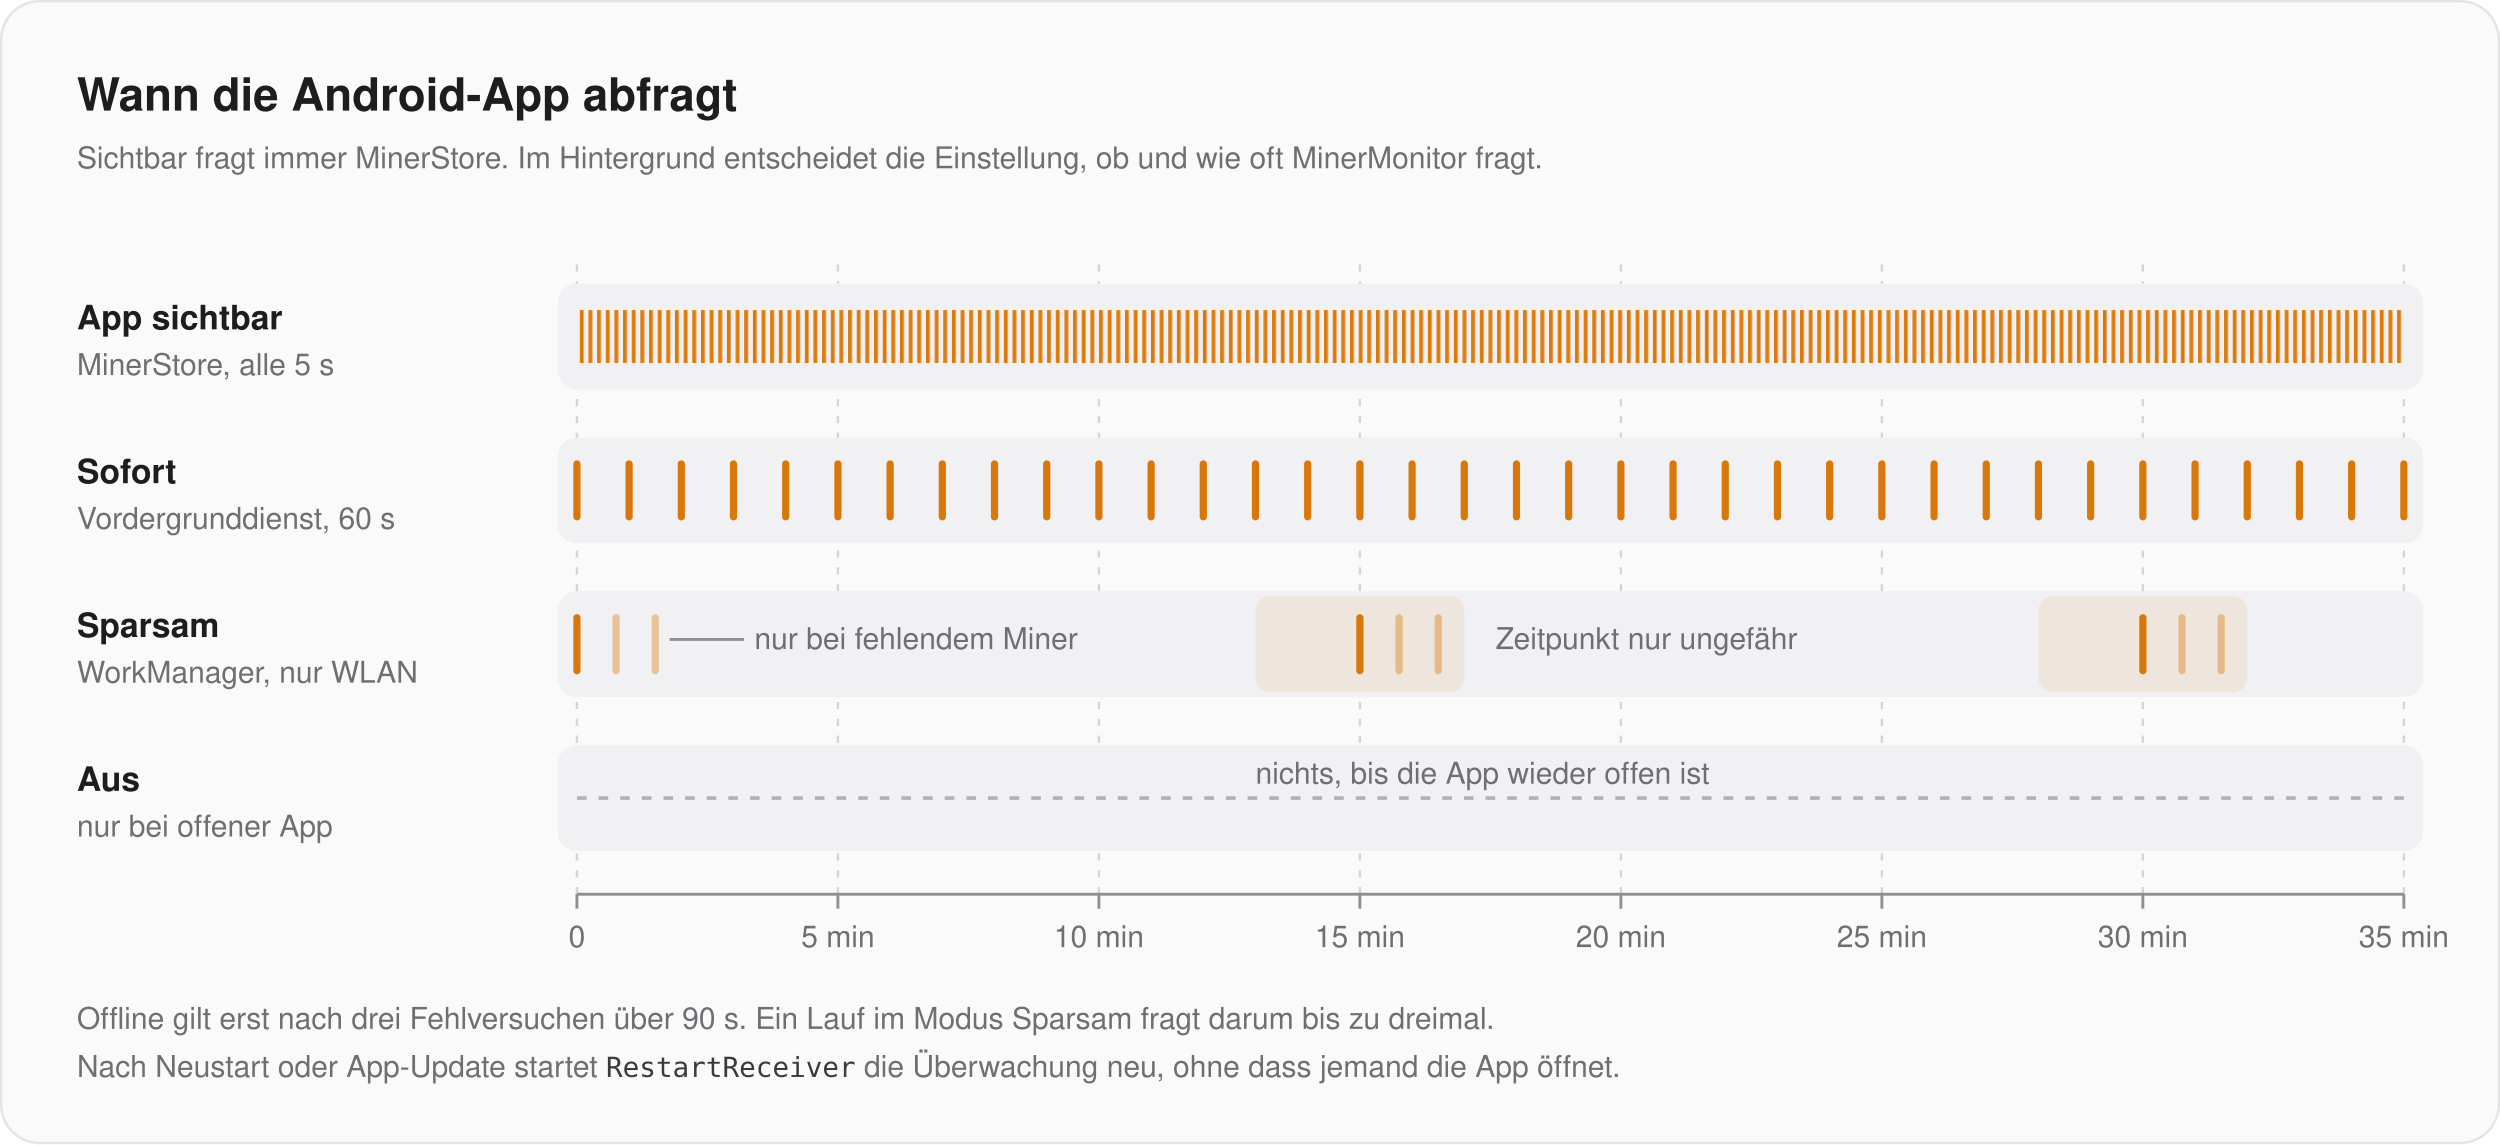
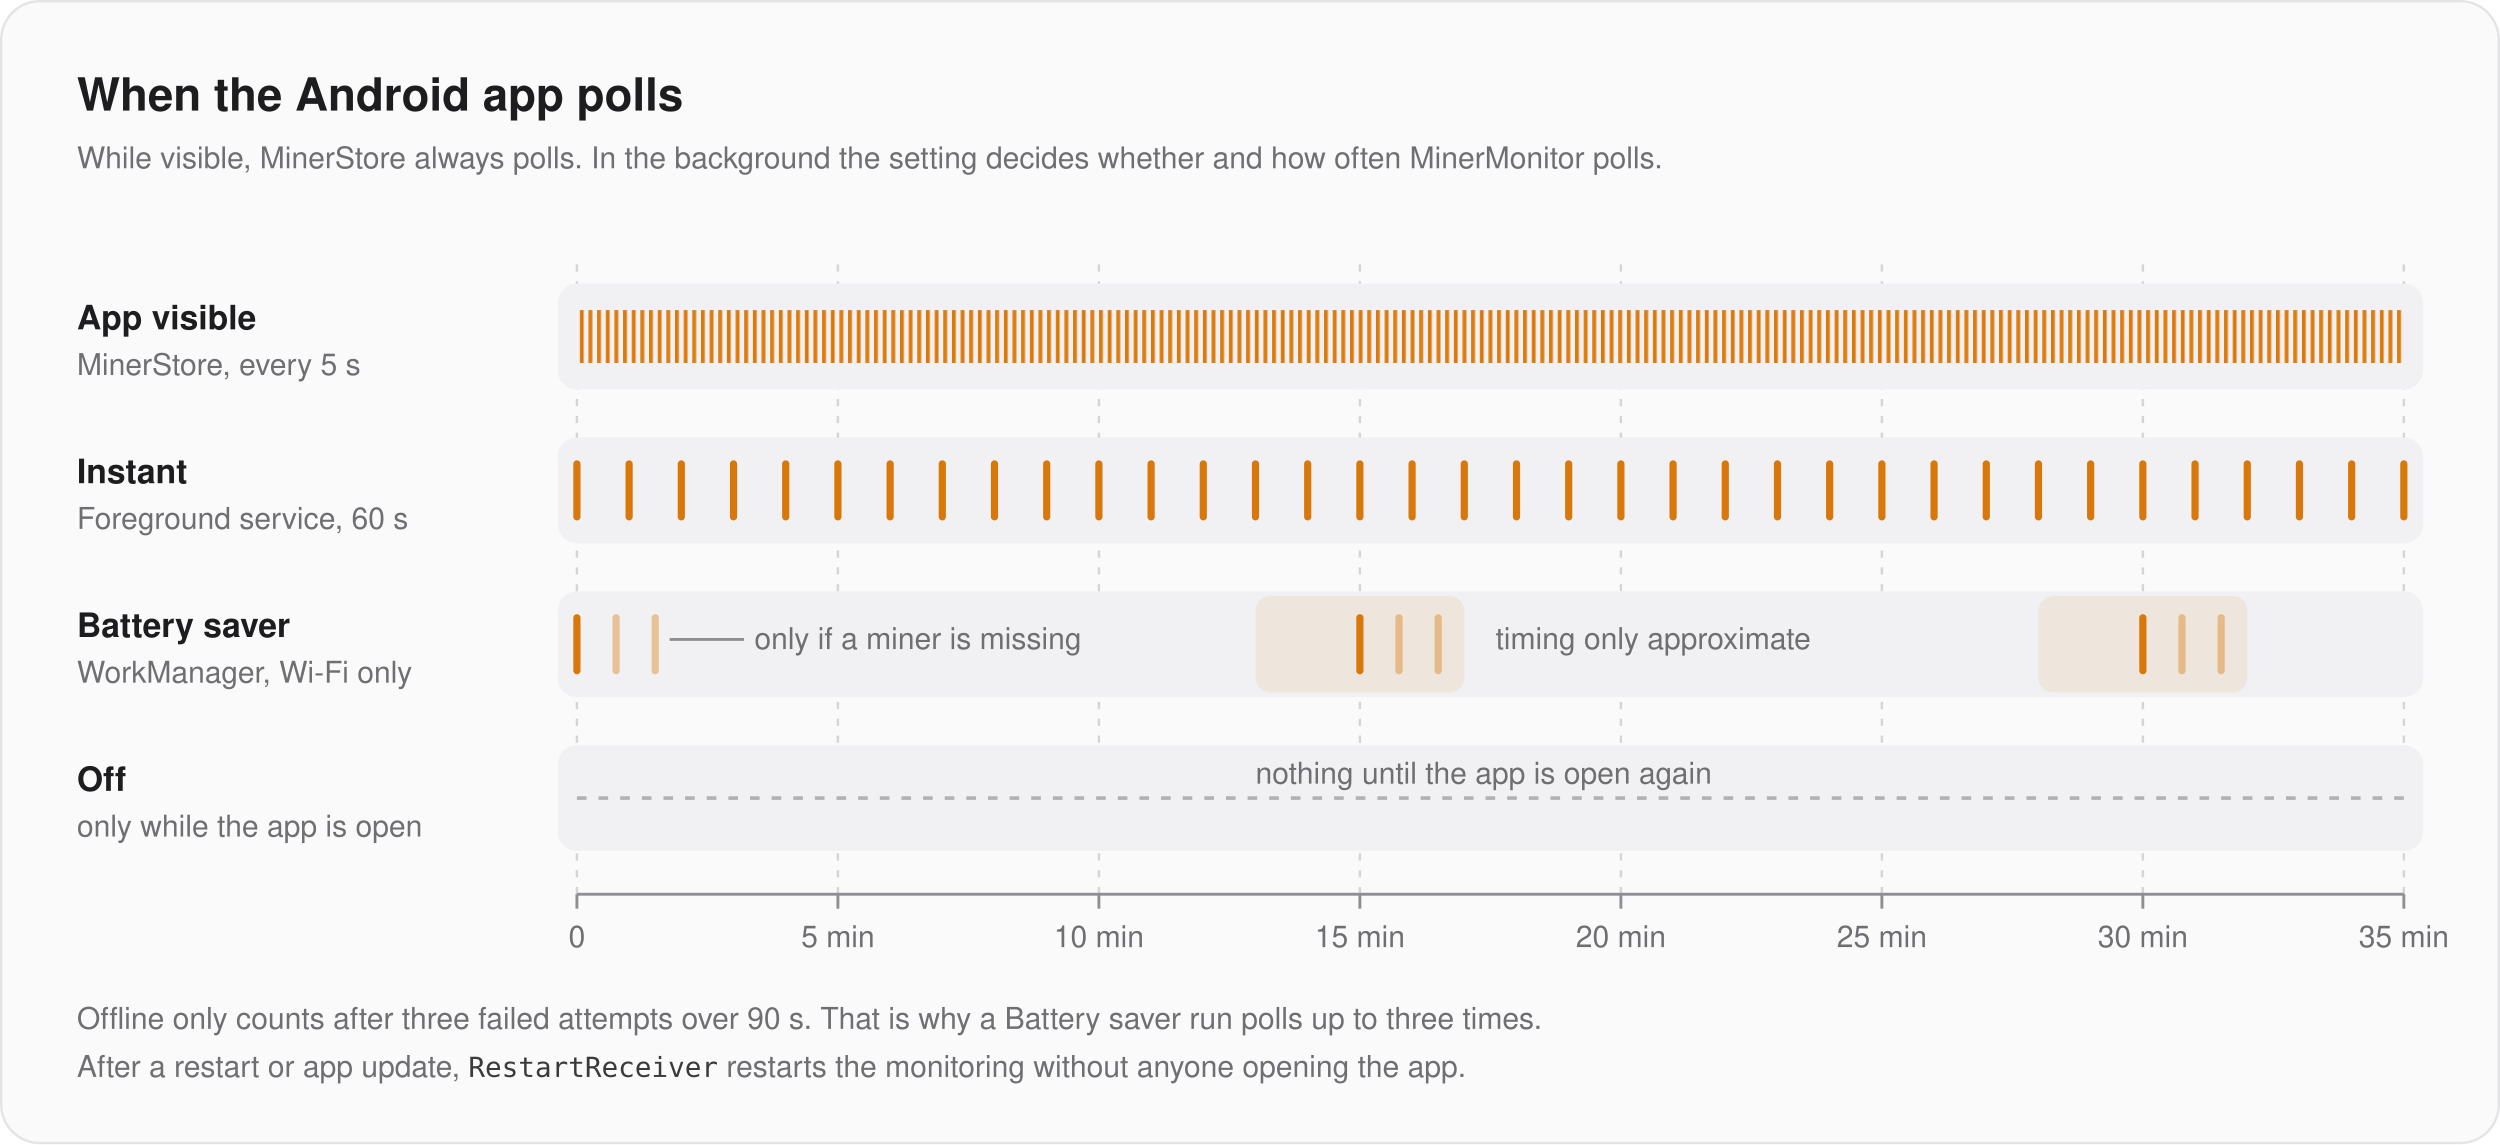
<svg xmlns="http://www.w3.org/2000/svg" viewBox="0 0 1040 476" width="1040" height="476" role="img" aria-labelledby="t d">
  <style>
text{font-family:-apple-system,BlinkMacSystemFont,"Segoe UI",system-ui,Helvetica,Arial,sans-serif;fill:#1d1d1f}
.h{font-size:19px;font-weight:650}.b{font-size:14px;font-weight:600}.m{font-size:12.5px;fill:#6e6e73}
.c{font-family:ui-monospace,"SF Mono",Menlo,Consolas,monospace;font-size:11.5px;fill:#3a3a3c}
.bg{fill:#fafafa;stroke:#e4e4e7}.lane{fill:#f1f1f3}.band{fill:#d9780a;fill-opacity:.10}
.tick{stroke:#d9780a;stroke-width:3;stroke-linecap:round}.retry{stroke:#d9780a;stroke-width:3;stroke-linecap:round;stroke-opacity:.4}
.dense{fill:#d9780a}.axis{stroke:#8e8e93;stroke-width:1.2}.grid{stroke:#d4d4d9;stroke-dasharray:3 4}.none{stroke:#b0b0b5;stroke-dasharray:4 5;stroke-width:1.5}
.ln{fill:none;stroke:#8e8e93;stroke-width:1.2}
@media (prefers-color-scheme:dark){
text{fill:#f2f2f3}.m{fill:#a1a1a6}.c{fill:#d1d1d6}
.bg{fill:#141415;stroke:#2c2c2f}.lane{fill:#1f1f21}.band{fill:#f0a03c;fill-opacity:.14}
.tick,.retry{stroke:#f0a03c}.dense{fill:#f0a03c}.axis{stroke:#7c7c82}.grid{stroke:#36363a}.none{stroke:#55555a}.ln{stroke:#7c7c82}}
</style>
  <defs>
    <pattern id="dense" width="3.6" height="22" patternUnits="userSpaceOnUse">
      <rect class="dense" width="1.6" height="22" />
    </pattern>
  </defs>
  <rect class="bg" x="0.5" y="0.5" width="1039" height="475" rx="16" />
-   <text class="h" x="32" y="46">Wann die Android-App abfragt</text>
-   <text class="m" x="32" y="70">Sichtbar fragt immer MinerStore. Im Hintergrund entscheidet die Einstellung, ob und wie oft MinerMonitor fragt.</text>
+   <text class="h" x="32" y="46">When the Android app polls</text>
+   <text class="m" x="32" y="70">While visible, MinerStore always polls. In the background the setting decides whether and how often MinerMonitor polls.</text>
  <path class="grid" d="M240.0 110V372" />
  <path class="grid" d="M348.57 110V372" />
  <path class="grid" d="M457.14 110V372" />
  <path class="grid" d="M565.71 110V372" />
  <path class="grid" d="M674.29 110V372" />
  <path class="grid" d="M782.86 110V372" />
  <path class="grid" d="M891.43 110V372" />
  <path class="grid" d="M1000.0 110V372" />
  <rect class="lane" x="232" y="118" width="776" height="44" rx="8" />
-   <text class="b" x="32" y="137">App sichtbar</text>
-   <text class="m" x="32" y="156">MinerStore, alle 5 s</text>
+   <text class="b" x="32" y="137">App visible</text>
+   <text class="m" x="32" y="156">MinerStore, every 5 s</text>
  <rect class="lane" x="232" y="182" width="776" height="44" rx="8" />
-   <text class="b" x="32" y="201">Sofort</text>
-   <text class="m" x="32" y="220">Vordergrunddienst, 60 s</text>
+   <text class="b" x="32" y="201">Instant</text>
+   <text class="m" x="32" y="220">Foreground service, 60 s</text>
  <rect class="lane" x="232" y="246" width="776" height="44" rx="8" />
-   <text class="b" x="32" y="265">Sparsam</text>
-   <text class="m" x="32" y="284">WorkManager, nur WLAN</text>
+   <text class="b" x="32" y="265">Battery saver</text>
+   <text class="m" x="32" y="284">WorkManager, Wi-Fi only</text>
  <rect class="lane" x="232" y="310" width="776" height="44" rx="8" />
-   <text class="b" x="32" y="329">Aus</text>
-   <text class="m" x="32" y="348">nur bei offener App</text>
+   <text class="b" x="32" y="329">Off</text>
+   <text class="m" x="32" y="348">only while the app is open</text>
  <rect x="240" y="129" width="760" height="22" fill="url(#dense)" />
  <path class="tick" d="M240.0 193v22M261.71 193v22M283.43 193v22M305.14 193v22M326.86 193v22M348.57 193v22M370.29 193v22M392.0 193v22M413.71 193v22M435.43 193v22M457.14 193v22M478.86 193v22M500.57 193v22M522.29 193v22M544.0 193v22M565.71 193v22M587.43 193v22M609.14 193v22M630.86 193v22M652.57 193v22M674.29 193v22M696.0 193v22M717.71 193v22M739.43 193v22M761.14 193v22M782.86 193v22M804.57 193v22M826.29 193v22M848.0 193v22M869.71 193v22M891.43 193v22M913.14 193v22M934.86 193v22M956.57 193v22M978.29 193v22M1000.0 193v22" />
  <path class="tick" d="M240.0 257v22" />
  <path class="retry" d="M256.29 257v22M272.57 257v22" />
  <rect class="band" x="522.29" y="248" width="86.86" height="40" rx="6" />
  <path class="tick" d="M565.71 257v22" />
  <path class="retry" d="M582.0 257v22M598.29 257v22" />
  <rect class="band" x="848.0" y="248" width="86.86" height="40" rx="6" />
  <path class="tick" d="M891.43 257v22" />
  <path class="retry" d="M907.71 257v22M924.0 257v22" />
  <path class="ln" d="M278.57 266C305.14 266 305.14 266 309.49 266" />
-   <text class="m" x="313.83" y="270">nur bei fehlendem Miner</text>
-   <text class="m" x="622.17" y="270">Zeitpunkt nur ungefähr</text>
+   <text class="m" x="313.83" y="270">only if a miner is missing</text>
+   <text class="m" x="622.17" y="270">timing only approximate</text>
  <path class="none" d="M240 332H1000" />
-   <text class="m" x="522.29" y="326">nichts, bis die App wieder offen ist</text>
+   <text class="m" x="522.29" y="326">nothing until the app is open again</text>
  <path class="axis" d="M240 372H1000" />
  <path class="axis" d="M240.0 372v6" />
  <text class="m" x="240.0" y="394" text-anchor="middle">0</text>
  <path class="axis" d="M348.57 372v6" />
  <text class="m" x="348.57" y="394" text-anchor="middle">5 min</text>
  <path class="axis" d="M457.14 372v6" />
  <text class="m" x="457.14" y="394" text-anchor="middle">10 min</text>
  <path class="axis" d="M565.71 372v6" />
  <text class="m" x="565.71" y="394" text-anchor="middle">15 min</text>
  <path class="axis" d="M674.29 372v6" />
  <text class="m" x="674.29" y="394" text-anchor="middle">20 min</text>
  <path class="axis" d="M782.86 372v6" />
  <text class="m" x="782.86" y="394" text-anchor="middle">25 min</text>
  <path class="axis" d="M891.43 372v6" />
  <text class="m" x="891.43" y="394" text-anchor="middle">30 min</text>
  <path class="axis" d="M1000.0 372v6" />
  <text class="m" x="1000.0" y="394" text-anchor="middle">35 min</text>
-   <text class="m" x="32" y="428">Offline gilt erst nach drei Fehlversuchen über 90 s. Ein Lauf im Modus Sparsam fragt darum bis zu dreimal.</text>
-   <text class="m" x="32" y="448">Nach Neustart oder App-Update startet <tspan class="c">RestartReceiver</tspan> die Überwachung neu, ohne dass jemand die App öffnet.</text>
+   <text class="m" x="32" y="428">Offline only counts after three failed attempts over 90 s. That is why a Battery saver run polls up to three times.</text>
+   <text class="m" x="32" y="448">After a restart or app update, <tspan class="c">RestartReceiver</tspan> restarts the monitoring without anyone opening the app.</text>
</svg>
